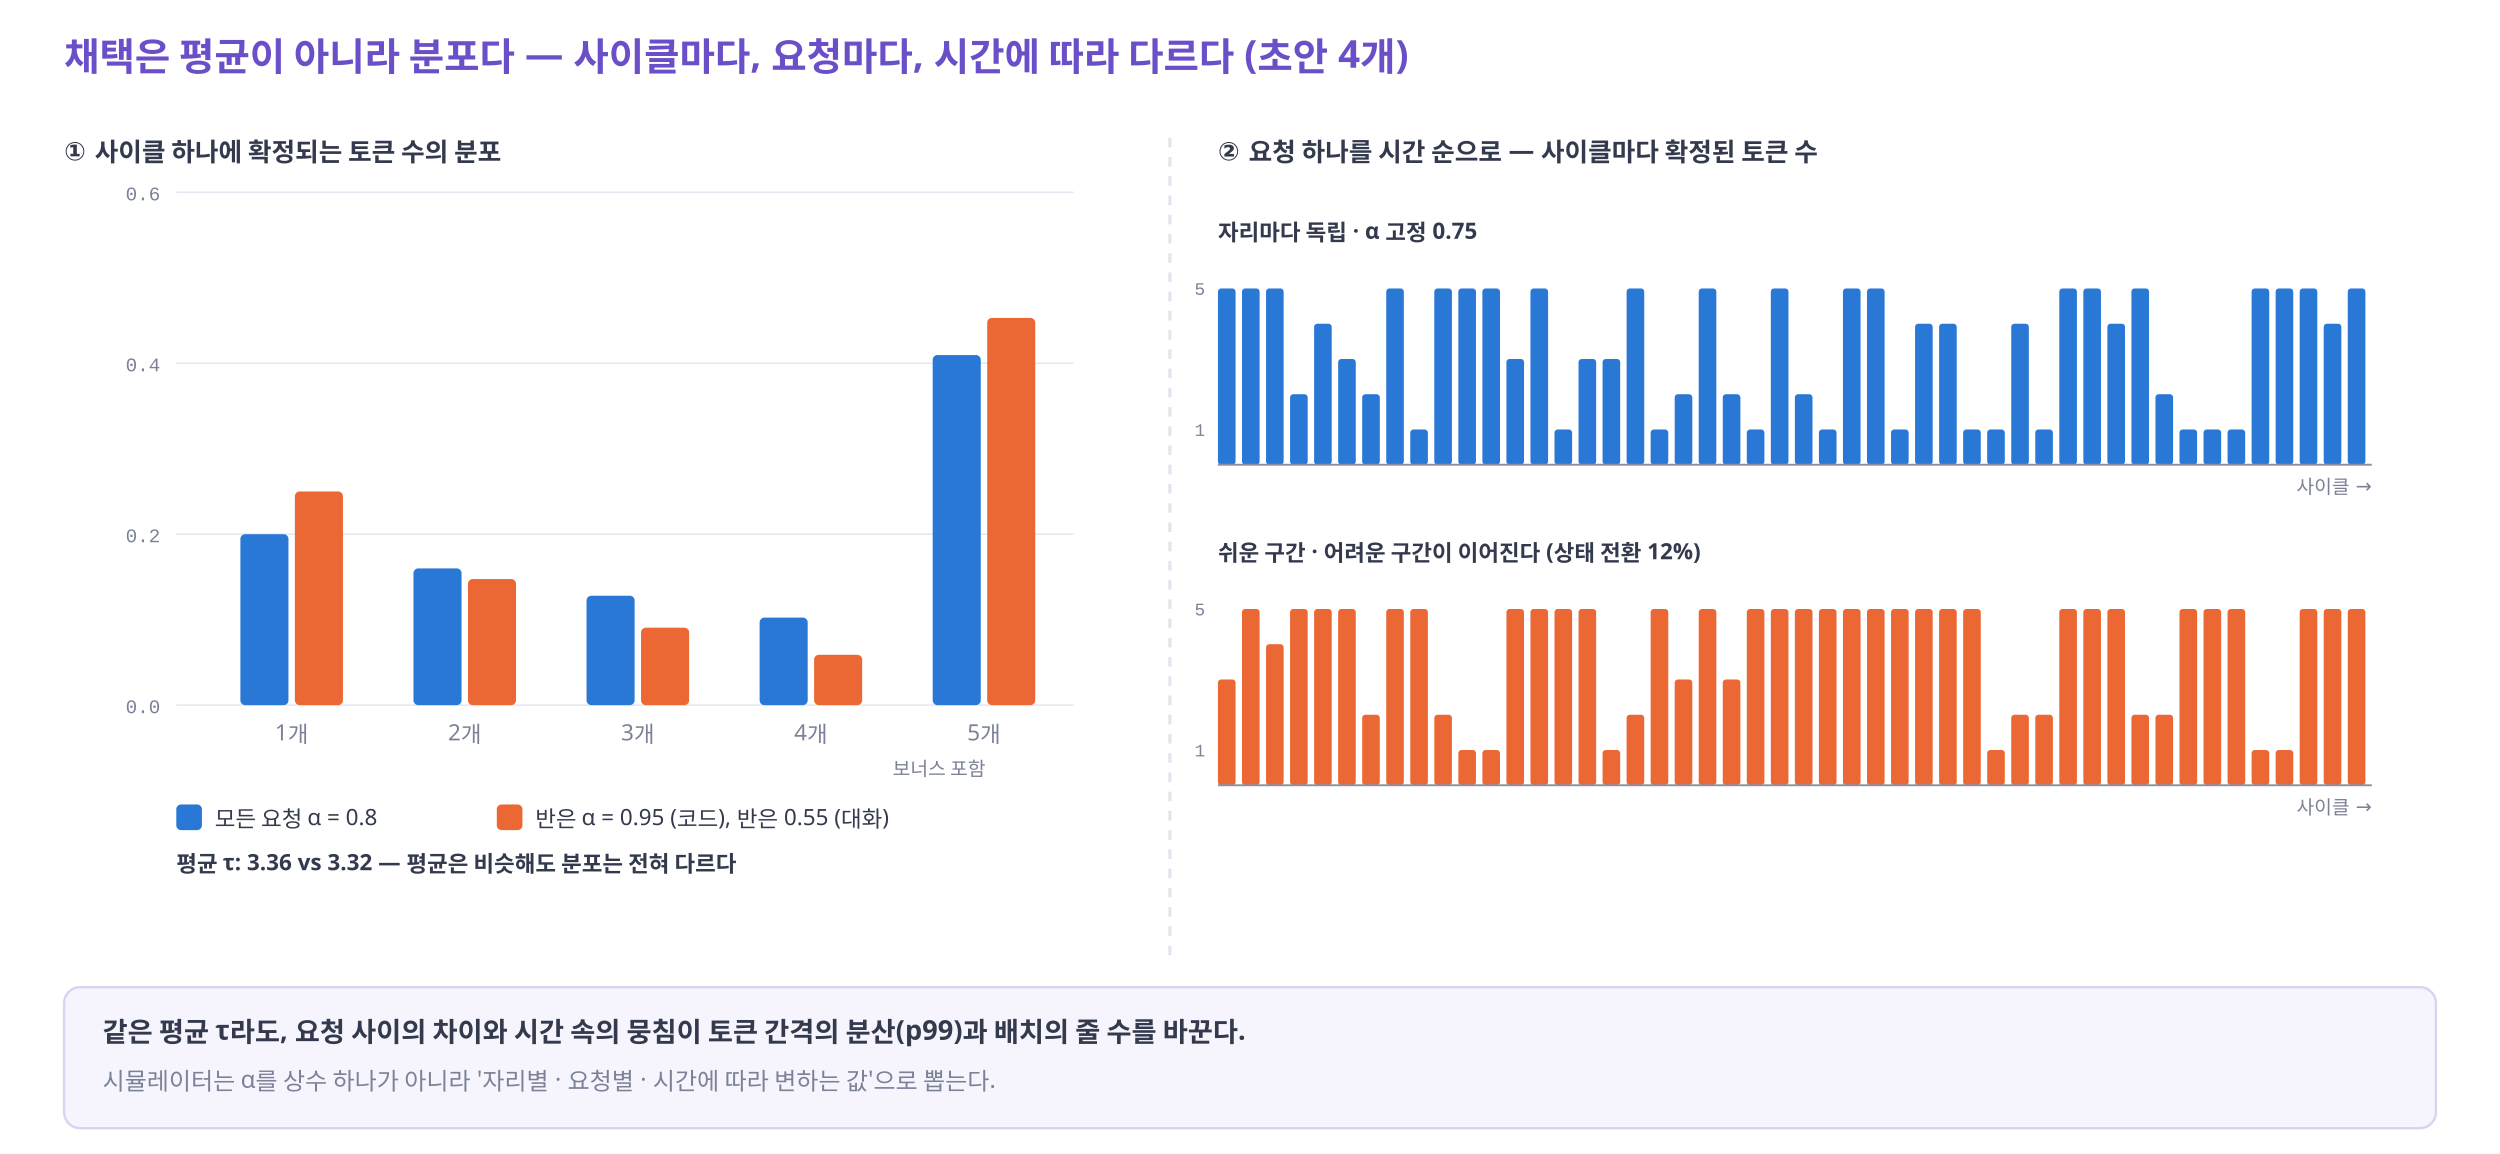
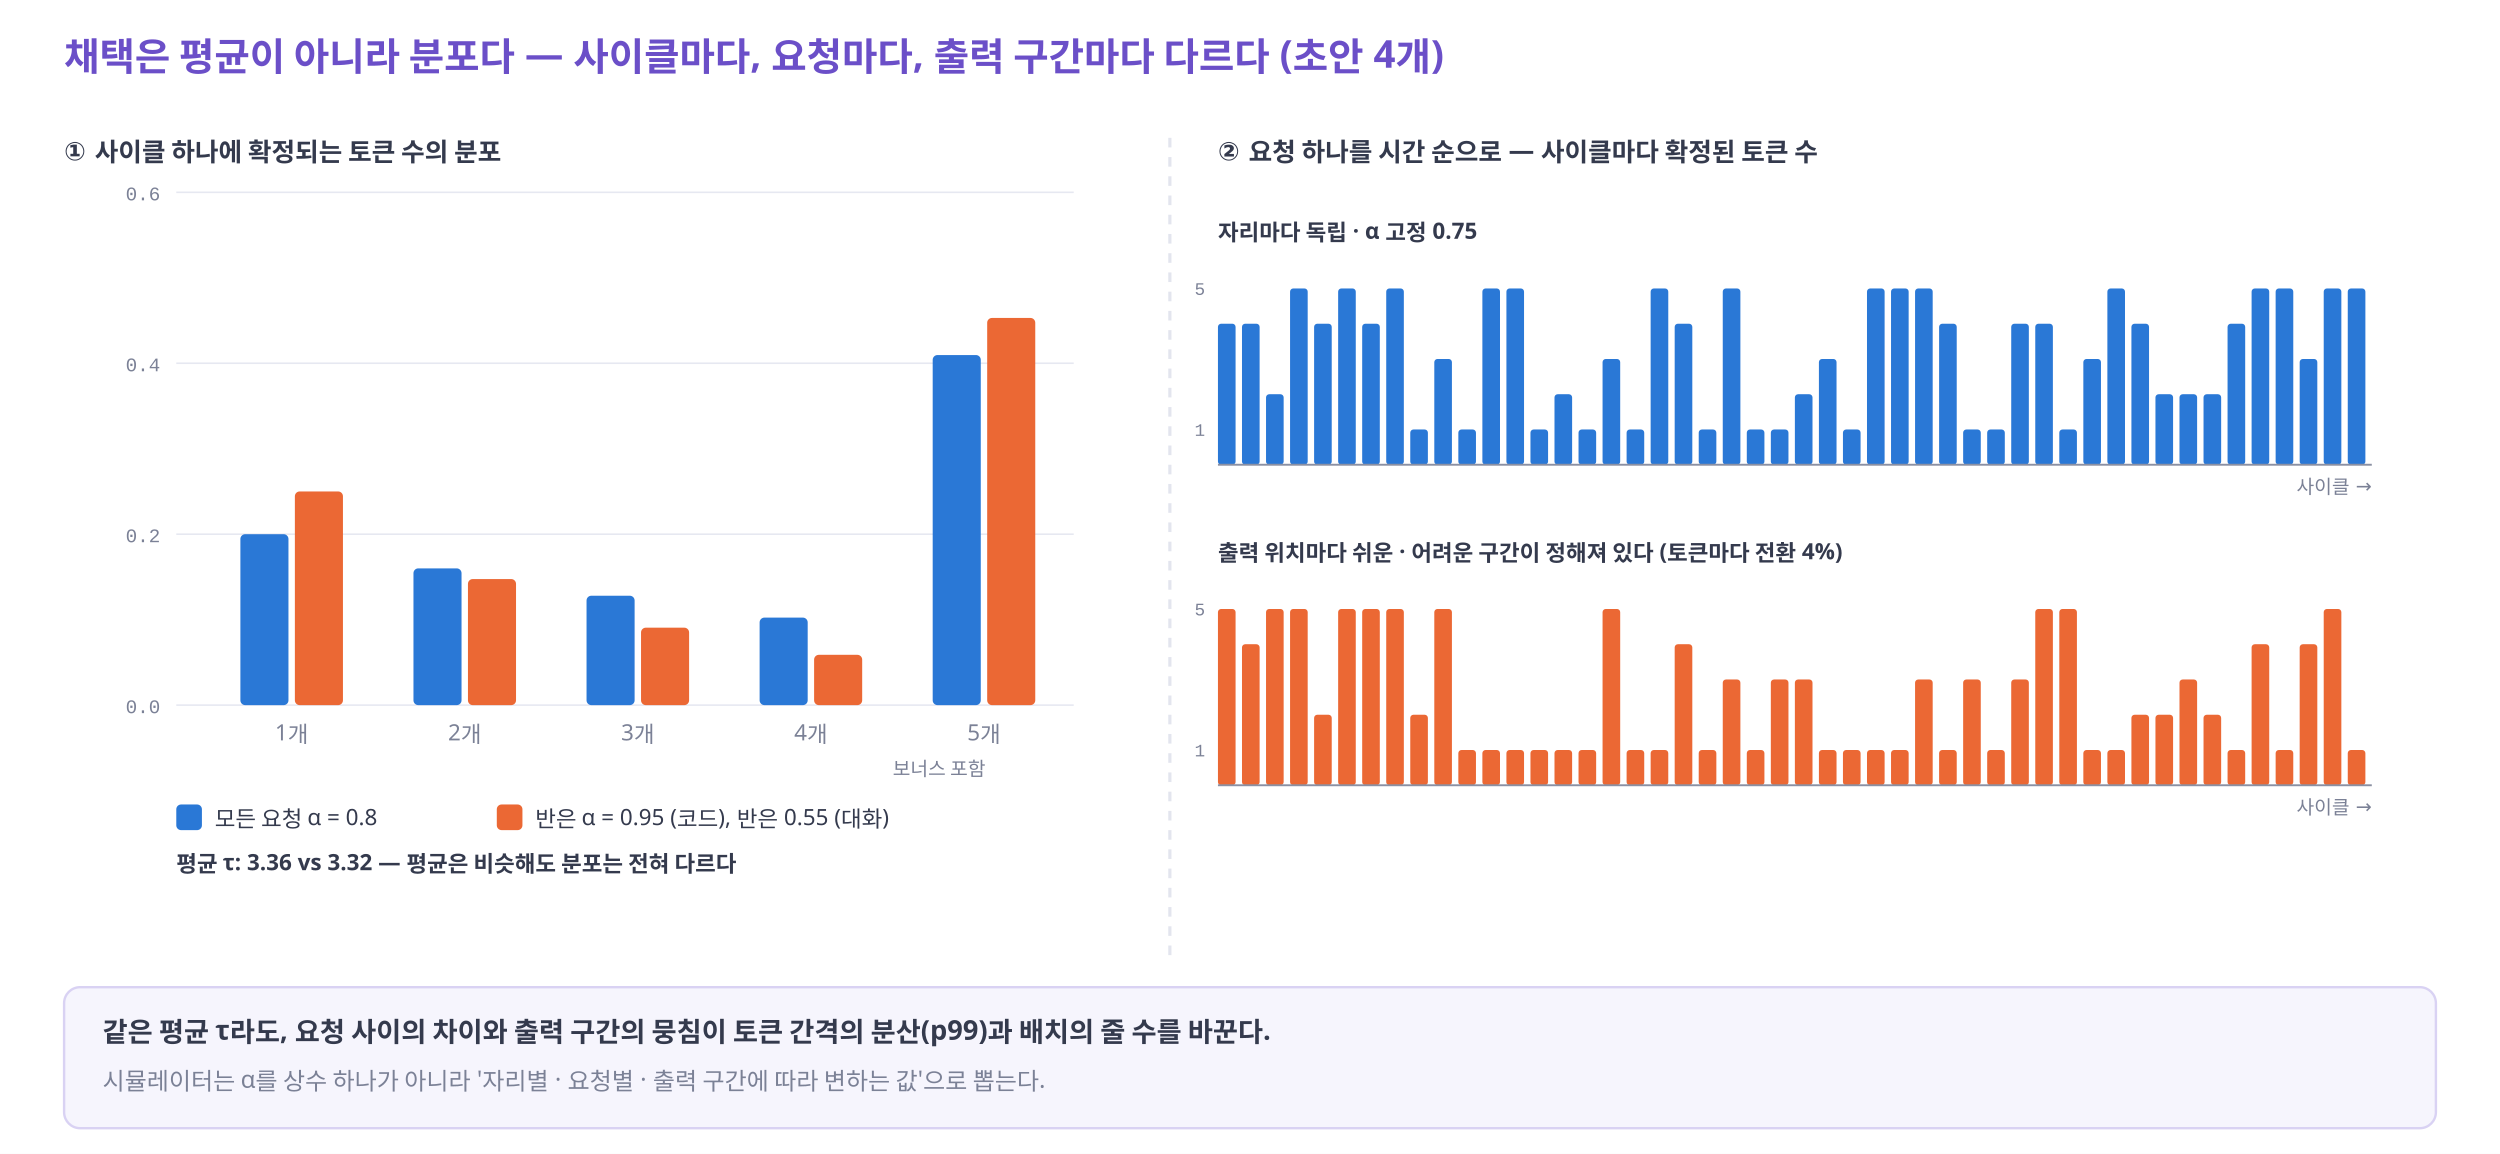
<svg xmlns="http://www.w3.org/2000/svg" viewBox="0 0 1560 720" width="1560" height="720">
  <defs>
    <marker id="ah" viewBox="0 0 10 10" refX="8.5" refY="5" markerWidth="7" markerHeight="7" orient="auto-start-reverse">
      <path d="M0,0 L10,5 L0,10 z" fill="#5d6377" />
    </marker>
  </defs>
  <rect width="100%" height="100%" fill="#ffffff" />
-   <text x="40" y="44" font-family="'Noto Sans KR','Malgun Gothic',sans-serif" font-size="24" text-anchor="start" font-weight="700" fill="#6b4fc8">채택은 평균이 아니라 분포다 — 사이클마다, 요청마다, 시간에 따라 다르다 (초안 4개)</text>
+   <text x="40" y="44" font-family="'Noto Sans KR','Malgun Gothic',sans-serif" font-size="24" text-anchor="start" font-weight="700" fill="#6b4fc8">채택은 평균이 아니라 분포다 — 사이클마다, 요청마다, 출력 구간마다 다르다 (초안 4개)</text>
  <text x="40" y="100" font-family="'Noto Sans KR','Malgun Gothic',sans-serif" font-size="16" text-anchor="start" font-weight="700" fill="#343a4d">① 사이클 하나에 확정되는 토큰 수의 분포</text>
  <line x1="110" y1="440.0" x2="670" y2="440.0" stroke="#e6e8f1" stroke-width="1" />
  <text x="100" y="445.0" font-family="Consolas,'Courier New',monospace" font-size="12" text-anchor="end" font-weight="400" fill="#7b8196">0.0</text>
  <line x1="110" y1="333.333" x2="670" y2="333.333" stroke="#e6e8f1" stroke-width="1" />
  <text x="100" y="338.333" font-family="Consolas,'Courier New',monospace" font-size="12" text-anchor="end" font-weight="400" fill="#7b8196">0.2</text>
  <line x1="110" y1="226.667" x2="670" y2="226.667" stroke="#e6e8f1" stroke-width="1" />
  <text x="100" y="231.667" font-family="Consolas,'Courier New',monospace" font-size="12" text-anchor="end" font-weight="400" fill="#7b8196">0.4</text>
  <line x1="110" y1="120.0" x2="670" y2="120.0" stroke="#e6e8f1" stroke-width="1" />
  <text x="100" y="125.0" font-family="Consolas,'Courier New',monospace" font-size="12" text-anchor="end" font-weight="400" fill="#7b8196">0.6</text>
  <rect x="150" y="333.333" width="30" height="106.667" rx="3" fill="#2a78d6" stroke="none" stroke-width="2" />
  <rect x="184" y="306.667" width="30" height="133.333" rx="3" fill="#eb6834" stroke="none" stroke-width="2" />
  <text x="182" y="462" font-family="'Noto Sans KR','Malgun Gothic',sans-serif" font-size="14" text-anchor="middle" font-weight="400" fill="#7b8196">1개</text>
  <rect x="258" y="354.667" width="30" height="85.333" rx="3" fill="#2a78d6" stroke="none" stroke-width="2" />
  <rect x="292" y="361.333" width="30" height="78.667" rx="3" fill="#eb6834" stroke="none" stroke-width="2" />
  <text x="290" y="462" font-family="'Noto Sans KR','Malgun Gothic',sans-serif" font-size="14" text-anchor="middle" font-weight="400" fill="#7b8196">2개</text>
  <rect x="366" y="371.733" width="30" height="68.267" rx="3" fill="#2a78d6" stroke="none" stroke-width="2" />
  <rect x="400" y="391.667" width="30" height="48.333" rx="3" fill="#eb6834" stroke="none" stroke-width="2" />
  <text x="398" y="462" font-family="'Noto Sans KR','Malgun Gothic',sans-serif" font-size="14" text-anchor="middle" font-weight="400" fill="#7b8196">3개</text>
  <rect x="474" y="385.387" width="30" height="54.613" rx="3" fill="#2a78d6" stroke="none" stroke-width="2" />
  <rect x="508" y="408.603" width="30" height="31.397" rx="3" fill="#eb6834" stroke="none" stroke-width="2" />
  <text x="506" y="462" font-family="'Noto Sans KR','Malgun Gothic',sans-serif" font-size="14" text-anchor="middle" font-weight="400" fill="#7b8196">4개</text>
  <rect x="582" y="221.547" width="30" height="218.453" rx="3" fill="#2a78d6" stroke="none" stroke-width="2" />
  <rect x="616" y="198.397" width="30" height="241.603" rx="3" fill="#eb6834" stroke="none" stroke-width="2" />
  <text x="614" y="462" font-family="'Noto Sans KR','Malgun Gothic',sans-serif" font-size="14" text-anchor="middle" font-weight="400" fill="#7b8196">5개</text>
  <text x="586" y="484" font-family="'Noto Sans KR','Malgun Gothic',sans-serif" font-size="12" text-anchor="middle" font-weight="400" fill="#7b8196">보너스 포함</text>
  <rect x="110" y="502" width="16" height="16" rx="3" fill="#2a78d6" stroke="none" stroke-width="2" />
  <text x="134" y="516" font-family="'Noto Sans KR','Malgun Gothic',sans-serif" font-size="14" text-anchor="start" font-weight="400" fill="#343a4d">모든 요청 α = 0.8</text>
  <rect x="310" y="502" width="16" height="16" rx="3" fill="#eb6834" stroke="none" stroke-width="2" />
  <text x="334" y="516" font-family="'Noto Sans KR','Malgun Gothic',sans-serif" font-size="14" text-anchor="start" font-weight="400" fill="#343a4d">반은 α = 0.95 (코드), 반은 0.55 (대화)</text>
  <text x="110" y="544" font-family="'Noto Sans KR','Malgun Gothic',sans-serif" font-size="14" text-anchor="start" font-weight="700" fill="#343a4d">평균 τ: 3.36 vs 3.32 — 평균은 비슷해도 분포는 전혀 다르다</text>
  <line x1="730" y1="86" x2="730" y2="600" stroke="#e3e5ee" stroke-width="2" stroke-dasharray="6 6" />
  <text x="760" y="100" font-family="'Noto Sans KR','Malgun Gothic',sans-serif" font-size="16" text-anchor="start" font-weight="700" fill="#343a4d">② 요청 하나를 시간 순으로 — 사이클마다 확정된 토큰 수</text>
  <text x="760" y="150" font-family="'Noto Sans KR','Malgun Gothic',sans-serif" font-size="14" text-anchor="start" font-weight="700" fill="#343a4d">자리마다 독립 · α 고정 0.75</text>
-   <rect x="760" y="180" width="11" height="110" rx="2" fill="#2a78d6" stroke="none" stroke-width="2" />
-   <rect x="775" y="180" width="11" height="110" rx="2" fill="#2a78d6" stroke="none" stroke-width="2" />
-   <rect x="790" y="180" width="11" height="110" rx="2" fill="#2a78d6" stroke="none" stroke-width="2" />
-   <rect x="805" y="246" width="11" height="44" rx="2" fill="#2a78d6" stroke="none" stroke-width="2" />
+   <rect x="760" y="202" width="11" height="88" rx="2" fill="#2a78d6" stroke="none" stroke-width="2" />
+   <rect x="775" y="202" width="11" height="88" rx="2" fill="#2a78d6" stroke="none" stroke-width="2" />
+   <rect x="790" y="246" width="11" height="44" rx="2" fill="#2a78d6" stroke="none" stroke-width="2" />
+   <rect x="805" y="180" width="11" height="110" rx="2" fill="#2a78d6" stroke="none" stroke-width="2" />
  <rect x="820" y="202" width="11" height="88" rx="2" fill="#2a78d6" stroke="none" stroke-width="2" />
-   <rect x="835" y="224" width="11" height="66" rx="2" fill="#2a78d6" stroke="none" stroke-width="2" />
-   <rect x="850" y="246" width="11" height="44" rx="2" fill="#2a78d6" stroke="none" stroke-width="2" />
+   <rect x="835" y="180" width="11" height="110" rx="2" fill="#2a78d6" stroke="none" stroke-width="2" />
+   <rect x="850" y="202" width="11" height="88" rx="2" fill="#2a78d6" stroke="none" stroke-width="2" />
  <rect x="865" y="180" width="11" height="110" rx="2" fill="#2a78d6" stroke="none" stroke-width="2" />
  <rect x="880" y="268" width="11" height="22" rx="2" fill="#2a78d6" stroke="none" stroke-width="2" />
-   <rect x="895" y="180" width="11" height="110" rx="2" fill="#2a78d6" stroke="none" stroke-width="2" />
-   <rect x="910" y="180" width="11" height="110" rx="2" fill="#2a78d6" stroke="none" stroke-width="2" />
+   <rect x="895" y="224" width="11" height="66" rx="2" fill="#2a78d6" stroke="none" stroke-width="2" />
+   <rect x="910" y="268" width="11" height="22" rx="2" fill="#2a78d6" stroke="none" stroke-width="2" />
  <rect x="925" y="180" width="11" height="110" rx="2" fill="#2a78d6" stroke="none" stroke-width="2" />
-   <rect x="940" y="224" width="11" height="66" rx="2" fill="#2a78d6" stroke="none" stroke-width="2" />
-   <rect x="955" y="180" width="11" height="110" rx="2" fill="#2a78d6" stroke="none" stroke-width="2" />
-   <rect x="970" y="268" width="11" height="22" rx="2" fill="#2a78d6" stroke="none" stroke-width="2" />
-   <rect x="985" y="224" width="11" height="66" rx="2" fill="#2a78d6" stroke="none" stroke-width="2" />
+   <rect x="940" y="180" width="11" height="110" rx="2" fill="#2a78d6" stroke="none" stroke-width="2" />
+   <rect x="955" y="268" width="11" height="22" rx="2" fill="#2a78d6" stroke="none" stroke-width="2" />
+   <rect x="970" y="246" width="11" height="44" rx="2" fill="#2a78d6" stroke="none" stroke-width="2" />
+   <rect x="985" y="268" width="11" height="22" rx="2" fill="#2a78d6" stroke="none" stroke-width="2" />
  <rect x="1000" y="224" width="11" height="66" rx="2" fill="#2a78d6" stroke="none" stroke-width="2" />
-   <rect x="1015" y="180" width="11" height="110" rx="2" fill="#2a78d6" stroke="none" stroke-width="2" />
-   <rect x="1030" y="268" width="11" height="22" rx="2" fill="#2a78d6" stroke="none" stroke-width="2" />
-   <rect x="1045" y="246" width="11" height="44" rx="2" fill="#2a78d6" stroke="none" stroke-width="2" />
-   <rect x="1060" y="180" width="11" height="110" rx="2" fill="#2a78d6" stroke="none" stroke-width="2" />
-   <rect x="1075" y="246" width="11" height="44" rx="2" fill="#2a78d6" stroke="none" stroke-width="2" />
+   <rect x="1015" y="268" width="11" height="22" rx="2" fill="#2a78d6" stroke="none" stroke-width="2" />
+   <rect x="1030" y="180" width="11" height="110" rx="2" fill="#2a78d6" stroke="none" stroke-width="2" />
+   <rect x="1045" y="202" width="11" height="88" rx="2" fill="#2a78d6" stroke="none" stroke-width="2" />
+   <rect x="1060" y="268" width="11" height="22" rx="2" fill="#2a78d6" stroke="none" stroke-width="2" />
+   <rect x="1075" y="180" width="11" height="110" rx="2" fill="#2a78d6" stroke="none" stroke-width="2" />
  <rect x="1090" y="268" width="11" height="22" rx="2" fill="#2a78d6" stroke="none" stroke-width="2" />
-   <rect x="1105" y="180" width="11" height="110" rx="2" fill="#2a78d6" stroke="none" stroke-width="2" />
+   <rect x="1105" y="268" width="11" height="22" rx="2" fill="#2a78d6" stroke="none" stroke-width="2" />
  <rect x="1120" y="246" width="11" height="44" rx="2" fill="#2a78d6" stroke="none" stroke-width="2" />
-   <rect x="1135" y="268" width="11" height="22" rx="2" fill="#2a78d6" stroke="none" stroke-width="2" />
-   <rect x="1150" y="180" width="11" height="110" rx="2" fill="#2a78d6" stroke="none" stroke-width="2" />
+   <rect x="1135" y="224" width="11" height="66" rx="2" fill="#2a78d6" stroke="none" stroke-width="2" />
+   <rect x="1150" y="268" width="11" height="22" rx="2" fill="#2a78d6" stroke="none" stroke-width="2" />
  <rect x="1165" y="180" width="11" height="110" rx="2" fill="#2a78d6" stroke="none" stroke-width="2" />
-   <rect x="1180" y="268" width="11" height="22" rx="2" fill="#2a78d6" stroke="none" stroke-width="2" />
-   <rect x="1195" y="202" width="11" height="88" rx="2" fill="#2a78d6" stroke="none" stroke-width="2" />
+   <rect x="1180" y="180" width="11" height="110" rx="2" fill="#2a78d6" stroke="none" stroke-width="2" />
+   <rect x="1195" y="180" width="11" height="110" rx="2" fill="#2a78d6" stroke="none" stroke-width="2" />
  <rect x="1210" y="202" width="11" height="88" rx="2" fill="#2a78d6" stroke="none" stroke-width="2" />
  <rect x="1225" y="268" width="11" height="22" rx="2" fill="#2a78d6" stroke="none" stroke-width="2" />
  <rect x="1240" y="268" width="11" height="22" rx="2" fill="#2a78d6" stroke="none" stroke-width="2" />
  <rect x="1255" y="202" width="11" height="88" rx="2" fill="#2a78d6" stroke="none" stroke-width="2" />
-   <rect x="1270" y="268" width="11" height="22" rx="2" fill="#2a78d6" stroke="none" stroke-width="2" />
-   <rect x="1285" y="180" width="11" height="110" rx="2" fill="#2a78d6" stroke="none" stroke-width="2" />
-   <rect x="1300" y="180" width="11" height="110" rx="2" fill="#2a78d6" stroke="none" stroke-width="2" />
-   <rect x="1315" y="202" width="11" height="88" rx="2" fill="#2a78d6" stroke="none" stroke-width="2" />
-   <rect x="1330" y="180" width="11" height="110" rx="2" fill="#2a78d6" stroke="none" stroke-width="2" />
+   <rect x="1270" y="202" width="11" height="88" rx="2" fill="#2a78d6" stroke="none" stroke-width="2" />
+   <rect x="1285" y="268" width="11" height="22" rx="2" fill="#2a78d6" stroke="none" stroke-width="2" />
+   <rect x="1300" y="224" width="11" height="66" rx="2" fill="#2a78d6" stroke="none" stroke-width="2" />
+   <rect x="1315" y="180" width="11" height="110" rx="2" fill="#2a78d6" stroke="none" stroke-width="2" />
+   <rect x="1330" y="202" width="11" height="88" rx="2" fill="#2a78d6" stroke="none" stroke-width="2" />
  <rect x="1345" y="246" width="11" height="44" rx="2" fill="#2a78d6" stroke="none" stroke-width="2" />
-   <rect x="1360" y="268" width="11" height="22" rx="2" fill="#2a78d6" stroke="none" stroke-width="2" />
-   <rect x="1375" y="268" width="11" height="22" rx="2" fill="#2a78d6" stroke="none" stroke-width="2" />
-   <rect x="1390" y="268" width="11" height="22" rx="2" fill="#2a78d6" stroke="none" stroke-width="2" />
+   <rect x="1360" y="246" width="11" height="44" rx="2" fill="#2a78d6" stroke="none" stroke-width="2" />
+   <rect x="1375" y="246" width="11" height="44" rx="2" fill="#2a78d6" stroke="none" stroke-width="2" />
+   <rect x="1390" y="202" width="11" height="88" rx="2" fill="#2a78d6" stroke="none" stroke-width="2" />
  <rect x="1405" y="180" width="11" height="110" rx="2" fill="#2a78d6" stroke="none" stroke-width="2" />
  <rect x="1420" y="180" width="11" height="110" rx="2" fill="#2a78d6" stroke="none" stroke-width="2" />
-   <rect x="1435" y="180" width="11" height="110" rx="2" fill="#2a78d6" stroke="none" stroke-width="2" />
-   <rect x="1450" y="202" width="11" height="88" rx="2" fill="#2a78d6" stroke="none" stroke-width="2" />
+   <rect x="1435" y="224" width="11" height="66" rx="2" fill="#2a78d6" stroke="none" stroke-width="2" />
+   <rect x="1450" y="180" width="11" height="110" rx="2" fill="#2a78d6" stroke="none" stroke-width="2" />
  <rect x="1465" y="180" width="11" height="110" rx="2" fill="#2a78d6" stroke="none" stroke-width="2" />
  <line x1="760" y1="290" x2="1480" y2="290" stroke="#8b90a3" stroke-width="1.2" />
  <text x="1480" y="308" font-family="'Noto Sans KR','Malgun Gothic',sans-serif" font-size="12" text-anchor="end" font-weight="400" fill="#7b8196">사이클 →</text>
  <text x="752" y="184" font-family="Consolas,'Courier New',monospace" font-size="11" text-anchor="end" font-weight="400" fill="#7b8196">5</text>
  <text x="752" y="272" font-family="Consolas,'Courier New',monospace" font-size="11" text-anchor="end" font-weight="400" fill="#7b8196">1</text>
-   <text x="760" y="350" font-family="'Noto Sans KR','Malgun Gothic',sans-serif" font-size="14" text-anchor="start" font-weight="700" fill="#343a4d">쉬운 구간 · 어려운 구간이 이어진다 (상태 전환 12%)</text>
-   <rect x="760" y="424" width="11" height="66" rx="2" fill="#eb6834" stroke="none" stroke-width="2" />
-   <rect x="775" y="380" width="11" height="110" rx="2" fill="#eb6834" stroke="none" stroke-width="2" />
-   <rect x="790" y="402" width="11" height="88" rx="2" fill="#eb6834" stroke="none" stroke-width="2" />
+   <text x="760" y="350" font-family="'Noto Sans KR','Malgun Gothic',sans-serif" font-size="14" text-anchor="start" font-weight="700" fill="#343a4d">출력 위치마다 쉬운 · 어려운 구간이 정해져 있다 (토큰마다 전환 4%)</text>
+   <rect x="760" y="380" width="11" height="110" rx="2" fill="#eb6834" stroke="none" stroke-width="2" />
+   <rect x="775" y="402" width="11" height="88" rx="2" fill="#eb6834" stroke="none" stroke-width="2" />
+   <rect x="790" y="380" width="11" height="110" rx="2" fill="#eb6834" stroke="none" stroke-width="2" />
  <rect x="805" y="380" width="11" height="110" rx="2" fill="#eb6834" stroke="none" stroke-width="2" />
-   <rect x="820" y="380" width="11" height="110" rx="2" fill="#eb6834" stroke="none" stroke-width="2" />
+   <rect x="820" y="446" width="11" height="44" rx="2" fill="#eb6834" stroke="none" stroke-width="2" />
  <rect x="835" y="380" width="11" height="110" rx="2" fill="#eb6834" stroke="none" stroke-width="2" />
-   <rect x="850" y="446" width="11" height="44" rx="2" fill="#eb6834" stroke="none" stroke-width="2" />
+   <rect x="850" y="380" width="11" height="110" rx="2" fill="#eb6834" stroke="none" stroke-width="2" />
  <rect x="865" y="380" width="11" height="110" rx="2" fill="#eb6834" stroke="none" stroke-width="2" />
-   <rect x="880" y="380" width="11" height="110" rx="2" fill="#eb6834" stroke="none" stroke-width="2" />
-   <rect x="895" y="446" width="11" height="44" rx="2" fill="#eb6834" stroke="none" stroke-width="2" />
+   <rect x="880" y="446" width="11" height="44" rx="2" fill="#eb6834" stroke="none" stroke-width="2" />
+   <rect x="895" y="380" width="11" height="110" rx="2" fill="#eb6834" stroke="none" stroke-width="2" />
  <rect x="910" y="468" width="11" height="22" rx="2" fill="#eb6834" stroke="none" stroke-width="2" />
  <rect x="925" y="468" width="11" height="22" rx="2" fill="#eb6834" stroke="none" stroke-width="2" />
-   <rect x="940" y="380" width="11" height="110" rx="2" fill="#eb6834" stroke="none" stroke-width="2" />
-   <rect x="955" y="380" width="11" height="110" rx="2" fill="#eb6834" stroke="none" stroke-width="2" />
-   <rect x="970" y="380" width="11" height="110" rx="2" fill="#eb6834" stroke="none" stroke-width="2" />
-   <rect x="985" y="380" width="11" height="110" rx="2" fill="#eb6834" stroke="none" stroke-width="2" />
-   <rect x="1000" y="468" width="11" height="22" rx="2" fill="#eb6834" stroke="none" stroke-width="2" />
-   <rect x="1015" y="446" width="11" height="44" rx="2" fill="#eb6834" stroke="none" stroke-width="2" />
-   <rect x="1030" y="380" width="11" height="110" rx="2" fill="#eb6834" stroke="none" stroke-width="2" />
-   <rect x="1045" y="424" width="11" height="66" rx="2" fill="#eb6834" stroke="none" stroke-width="2" />
-   <rect x="1060" y="380" width="11" height="110" rx="2" fill="#eb6834" stroke="none" stroke-width="2" />
+   <rect x="940" y="468" width="11" height="22" rx="2" fill="#eb6834" stroke="none" stroke-width="2" />
+   <rect x="955" y="468" width="11" height="22" rx="2" fill="#eb6834" stroke="none" stroke-width="2" />
+   <rect x="970" y="468" width="11" height="22" rx="2" fill="#eb6834" stroke="none" stroke-width="2" />
+   <rect x="985" y="468" width="11" height="22" rx="2" fill="#eb6834" stroke="none" stroke-width="2" />
+   <rect x="1000" y="380" width="11" height="110" rx="2" fill="#eb6834" stroke="none" stroke-width="2" />
+   <rect x="1015" y="468" width="11" height="22" rx="2" fill="#eb6834" stroke="none" stroke-width="2" />
+   <rect x="1030" y="468" width="11" height="22" rx="2" fill="#eb6834" stroke="none" stroke-width="2" />
+   <rect x="1045" y="402" width="11" height="88" rx="2" fill="#eb6834" stroke="none" stroke-width="2" />
+   <rect x="1060" y="468" width="11" height="22" rx="2" fill="#eb6834" stroke="none" stroke-width="2" />
  <rect x="1075" y="424" width="11" height="66" rx="2" fill="#eb6834" stroke="none" stroke-width="2" />
-   <rect x="1090" y="380" width="11" height="110" rx="2" fill="#eb6834" stroke="none" stroke-width="2" />
-   <rect x="1105" y="380" width="11" height="110" rx="2" fill="#eb6834" stroke="none" stroke-width="2" />
-   <rect x="1120" y="380" width="11" height="110" rx="2" fill="#eb6834" stroke="none" stroke-width="2" />
-   <rect x="1135" y="380" width="11" height="110" rx="2" fill="#eb6834" stroke="none" stroke-width="2" />
-   <rect x="1150" y="380" width="11" height="110" rx="2" fill="#eb6834" stroke="none" stroke-width="2" />
-   <rect x="1165" y="380" width="11" height="110" rx="2" fill="#eb6834" stroke="none" stroke-width="2" />
-   <rect x="1180" y="380" width="11" height="110" rx="2" fill="#eb6834" stroke="none" stroke-width="2" />
-   <rect x="1195" y="380" width="11" height="110" rx="2" fill="#eb6834" stroke="none" stroke-width="2" />
-   <rect x="1210" y="380" width="11" height="110" rx="2" fill="#eb6834" stroke="none" stroke-width="2" />
-   <rect x="1225" y="380" width="11" height="110" rx="2" fill="#eb6834" stroke="none" stroke-width="2" />
+   <rect x="1090" y="468" width="11" height="22" rx="2" fill="#eb6834" stroke="none" stroke-width="2" />
+   <rect x="1105" y="424" width="11" height="66" rx="2" fill="#eb6834" stroke="none" stroke-width="2" />
+   <rect x="1120" y="424" width="11" height="66" rx="2" fill="#eb6834" stroke="none" stroke-width="2" />
+   <rect x="1135" y="468" width="11" height="22" rx="2" fill="#eb6834" stroke="none" stroke-width="2" />
+   <rect x="1150" y="468" width="11" height="22" rx="2" fill="#eb6834" stroke="none" stroke-width="2" />
+   <rect x="1165" y="468" width="11" height="22" rx="2" fill="#eb6834" stroke="none" stroke-width="2" />
+   <rect x="1180" y="468" width="11" height="22" rx="2" fill="#eb6834" stroke="none" stroke-width="2" />
+   <rect x="1195" y="424" width="11" height="66" rx="2" fill="#eb6834" stroke="none" stroke-width="2" />
+   <rect x="1210" y="468" width="11" height="22" rx="2" fill="#eb6834" stroke="none" stroke-width="2" />
+   <rect x="1225" y="424" width="11" height="66" rx="2" fill="#eb6834" stroke="none" stroke-width="2" />
  <rect x="1240" y="468" width="11" height="22" rx="2" fill="#eb6834" stroke="none" stroke-width="2" />
-   <rect x="1255" y="446" width="11" height="44" rx="2" fill="#eb6834" stroke="none" stroke-width="2" />
-   <rect x="1270" y="446" width="11" height="44" rx="2" fill="#eb6834" stroke="none" stroke-width="2" />
+   <rect x="1255" y="424" width="11" height="66" rx="2" fill="#eb6834" stroke="none" stroke-width="2" />
+   <rect x="1270" y="380" width="11" height="110" rx="2" fill="#eb6834" stroke="none" stroke-width="2" />
  <rect x="1285" y="380" width="11" height="110" rx="2" fill="#eb6834" stroke="none" stroke-width="2" />
-   <rect x="1300" y="380" width="11" height="110" rx="2" fill="#eb6834" stroke="none" stroke-width="2" />
-   <rect x="1315" y="380" width="11" height="110" rx="2" fill="#eb6834" stroke="none" stroke-width="2" />
+   <rect x="1300" y="468" width="11" height="22" rx="2" fill="#eb6834" stroke="none" stroke-width="2" />
+   <rect x="1315" y="468" width="11" height="22" rx="2" fill="#eb6834" stroke="none" stroke-width="2" />
  <rect x="1330" y="446" width="11" height="44" rx="2" fill="#eb6834" stroke="none" stroke-width="2" />
  <rect x="1345" y="446" width="11" height="44" rx="2" fill="#eb6834" stroke="none" stroke-width="2" />
-   <rect x="1360" y="380" width="11" height="110" rx="2" fill="#eb6834" stroke="none" stroke-width="2" />
-   <rect x="1375" y="380" width="11" height="110" rx="2" fill="#eb6834" stroke="none" stroke-width="2" />
-   <rect x="1390" y="380" width="11" height="110" rx="2" fill="#eb6834" stroke="none" stroke-width="2" />
-   <rect x="1405" y="468" width="11" height="22" rx="2" fill="#eb6834" stroke="none" stroke-width="2" />
+   <rect x="1360" y="424" width="11" height="66" rx="2" fill="#eb6834" stroke="none" stroke-width="2" />
+   <rect x="1375" y="446" width="11" height="44" rx="2" fill="#eb6834" stroke="none" stroke-width="2" />
+   <rect x="1390" y="468" width="11" height="22" rx="2" fill="#eb6834" stroke="none" stroke-width="2" />
+   <rect x="1405" y="402" width="11" height="88" rx="2" fill="#eb6834" stroke="none" stroke-width="2" />
  <rect x="1420" y="468" width="11" height="22" rx="2" fill="#eb6834" stroke="none" stroke-width="2" />
-   <rect x="1435" y="380" width="11" height="110" rx="2" fill="#eb6834" stroke="none" stroke-width="2" />
+   <rect x="1435" y="402" width="11" height="88" rx="2" fill="#eb6834" stroke="none" stroke-width="2" />
  <rect x="1450" y="380" width="11" height="110" rx="2" fill="#eb6834" stroke="none" stroke-width="2" />
-   <rect x="1465" y="380" width="11" height="110" rx="2" fill="#eb6834" stroke="none" stroke-width="2" />
+   <rect x="1465" y="468" width="11" height="22" rx="2" fill="#eb6834" stroke="none" stroke-width="2" />
  <line x1="760" y1="490" x2="1480" y2="490" stroke="#8b90a3" stroke-width="1.2" />
  <text x="1480" y="508" font-family="'Noto Sans KR','Malgun Gothic',sans-serif" font-size="12" text-anchor="end" font-weight="400" fill="#7b8196">사이클 →</text>
  <text x="752" y="384" font-family="Consolas,'Courier New',monospace" font-size="11" text-anchor="end" font-weight="400" fill="#7b8196">5</text>
  <text x="752" y="472" font-family="Consolas,'Courier New',monospace" font-size="11" text-anchor="end" font-weight="400" fill="#7b8196">1</text>
  <rect x="40" y="616" width="1480" height="88" rx="10" fill="#f6f5fd" stroke="#d9d2f3" stroke-width="1.5" />
-   <text x="64" y="650" font-family="'Noto Sans KR','Malgun Gothic',sans-serif" font-size="17" text-anchor="start" font-weight="700" fill="#343a4d">같은 평균 τ라도, 요청 사이의 차이와 시간 속의 뭉침이 토큰 간격의 분산(p99)과 배치의 줄 수를 바꾼다.</text>
-   <text x="64" y="680" font-family="'Noto Sans KR','Malgun Gothic',sans-serif" font-size="15" text-anchor="start" font-weight="400" fill="#7b8196">시뮬레이터는 α를 상수 하나가 아니라 '자리별 · 요청별 · 시간에 따라 변하는 값'으로 뽑는다.</text>
+   <text x="64" y="650" font-family="'Noto Sans KR','Malgun Gothic',sans-serif" font-size="17" text-anchor="start" font-weight="700" fill="#343a4d">같은 평균 τ라도, 요청 사이의 차이와 출력 구간의 뭉침이 토큰 간격의 분산(p99)과 배치의 줄 수를 바꾼다.</text>
+   <text x="64" y="680" font-family="'Noto Sans KR','Malgun Gothic',sans-serif" font-size="15" text-anchor="start" font-weight="400" fill="#7b8196">시뮬레이터는 α를 상수 하나가 아니라 '자리별 · 요청별 · 출력 구간에 따라 변하는 값'으로 뽑는다.</text>
</svg>
